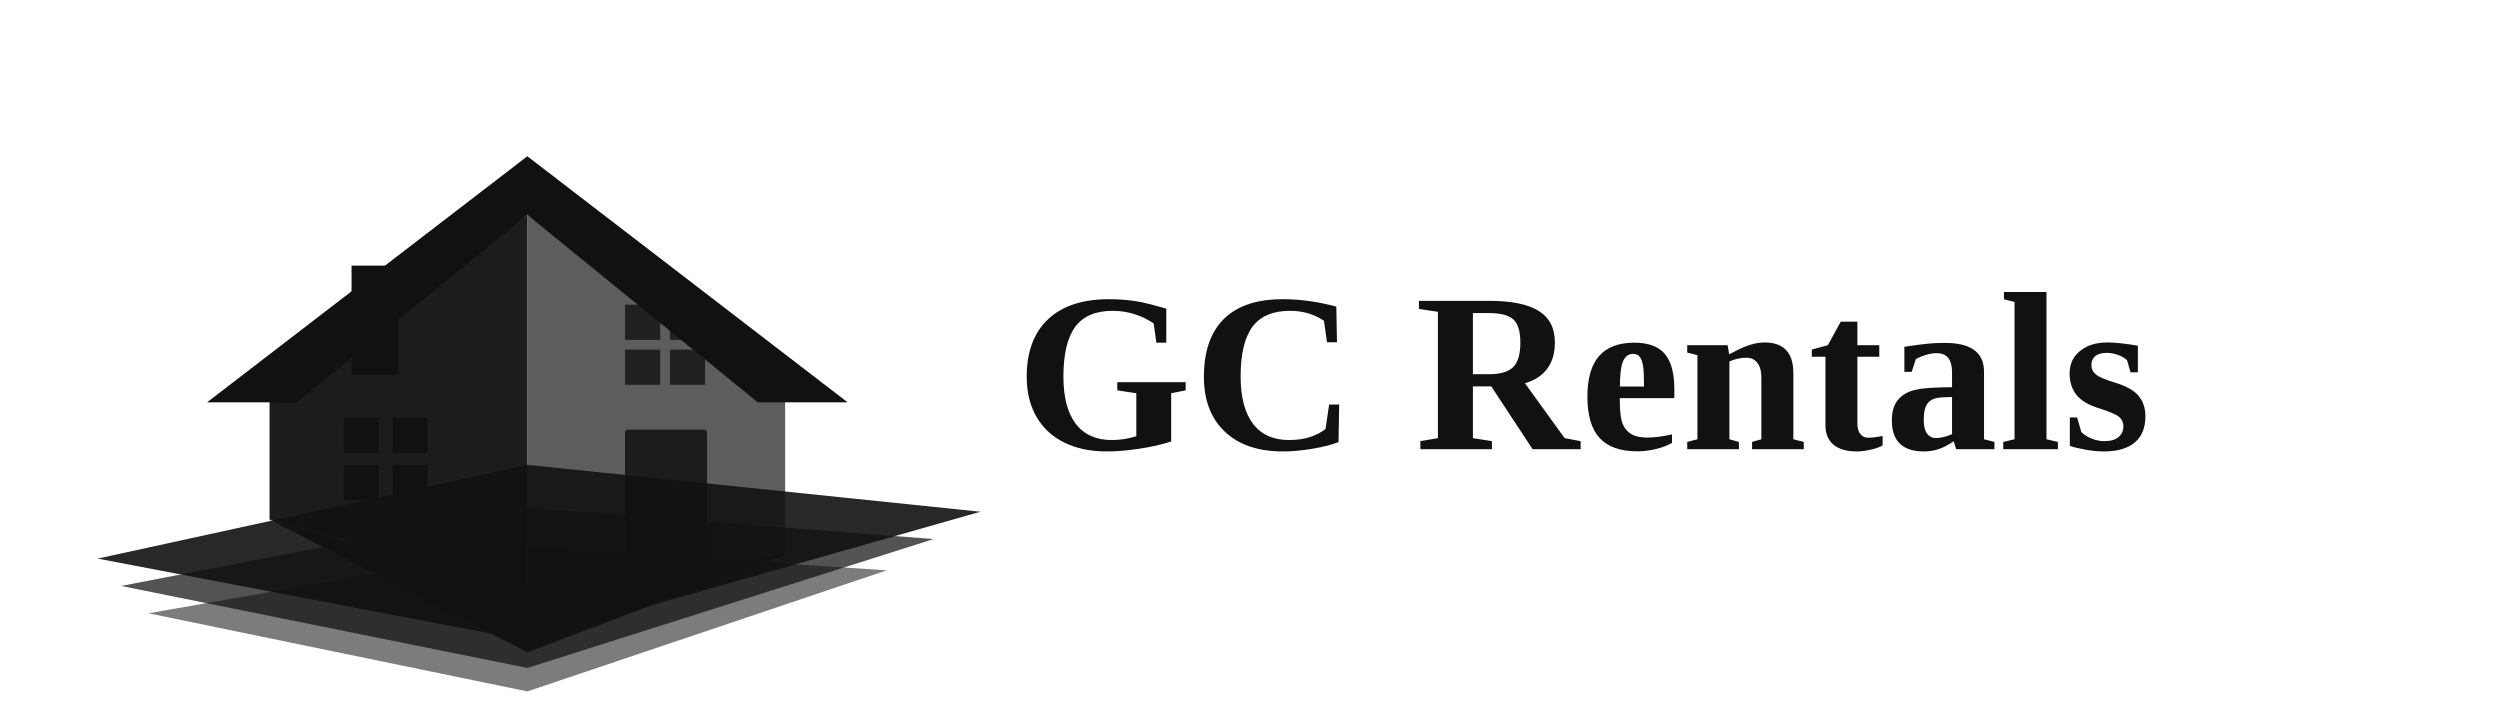
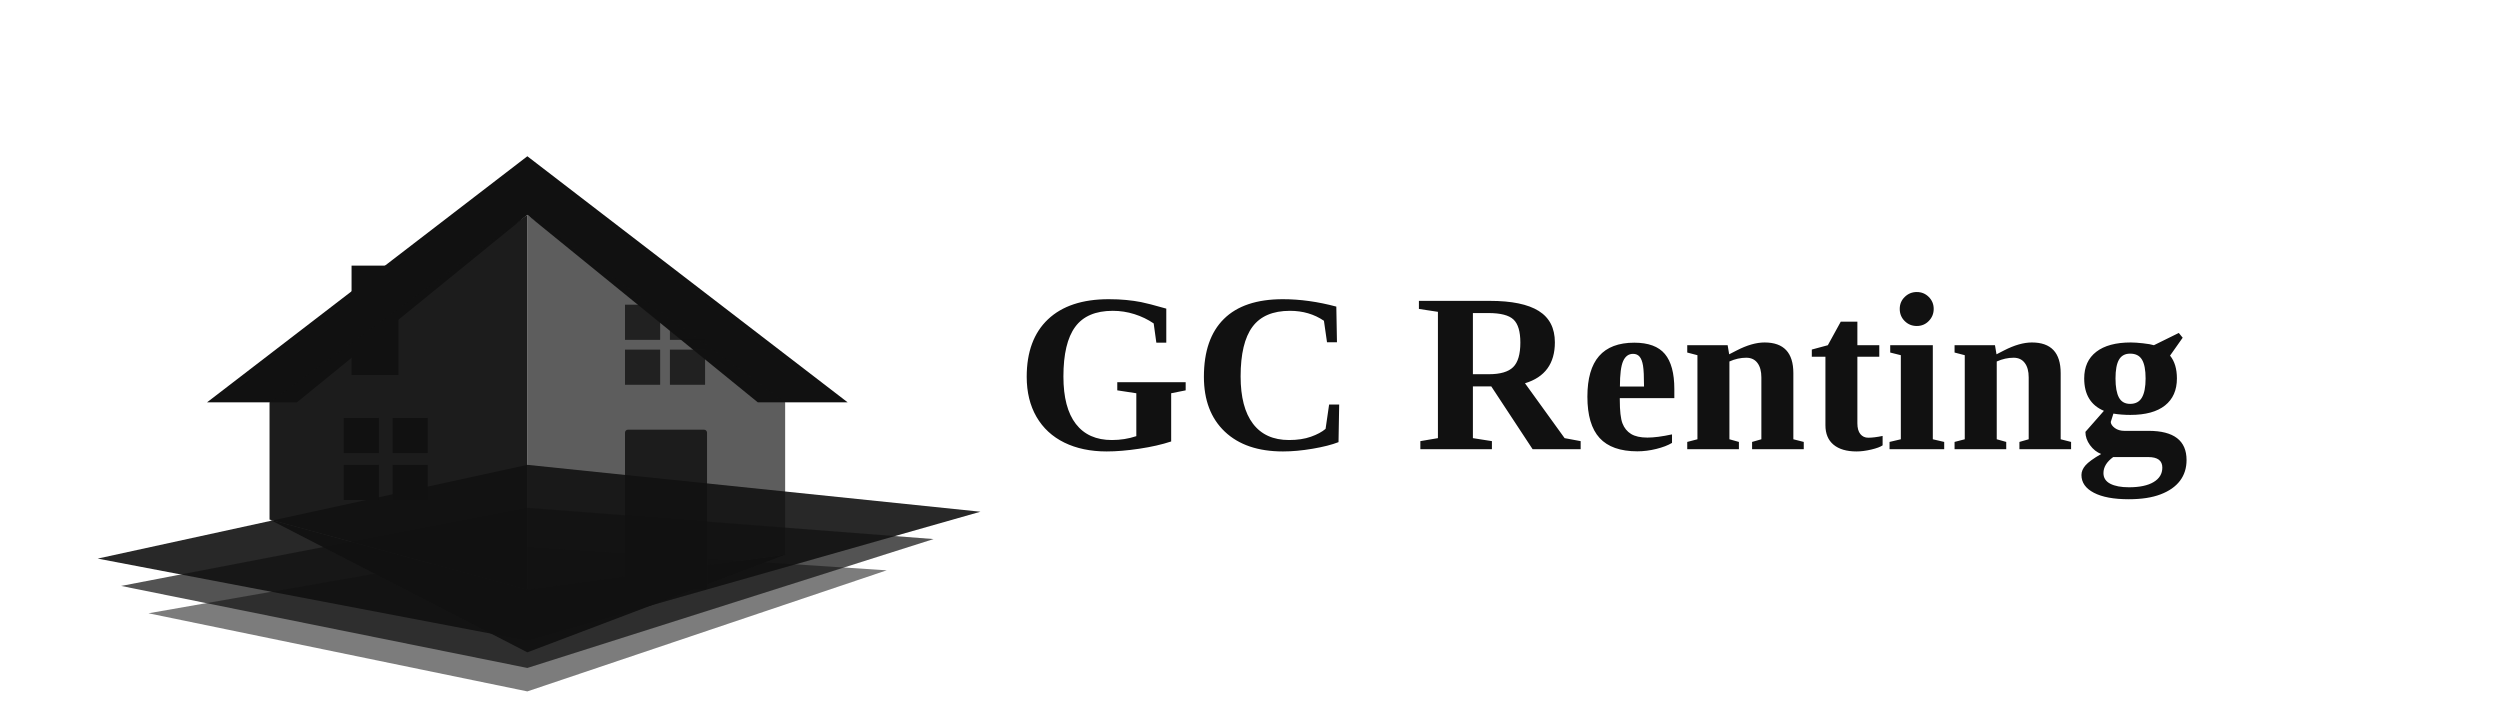
<svg xmlns="http://www.w3.org/2000/svg" viewBox="0 0 1280 360" role="img" aria-labelledby="gcLogoBlackTitle gcLogoBlackDesc">
  <g transform="translate(34 16)" fill="#111111">
    <path d="M16 270 L236 222 L468 246 L236 312 Z" opacity="0.9" />
    <path d="M28 284 L236 244 L444 260 L236 326 Z" opacity="0.72" />
    <path d="M42 298 L236 264 L420 276 L236 338 Z" opacity="0.55" />
    <polygon points="72,190 236,64 400,190 354,190 236,94 118,190" />
    <rect x="146" y="120" width="24" height="56" />
    <polygon points="104,190 236,94 236,286 104,250" opacity="0.95" />
    <polygon points="236,94 368,190 368,268 236,286" opacity="0.68" />
    <polygon points="236,286 368,268 236,318 104,250" opacity="0.95" />
    <rect x="286" y="204" width="42" height="82" rx="1.5" opacity="0.85" />
    <rect x="142" y="198" width="18" height="18" opacity="0.96" />
    <rect x="167" y="198" width="18" height="18" opacity="0.96" />
    <rect x="142" y="222" width="18" height="18" opacity="0.96" />
    <rect x="167" y="222" width="18" height="18" opacity="0.96" />
    <rect x="286" y="140" width="18" height="18" opacity="0.8" />
    <rect x="309" y="140" width="18" height="18" opacity="0.8" />
    <rect x="286" y="163" width="18" height="18" opacity="0.8" />
    <rect x="309" y="163" width="18" height="18" opacity="0.8" />
  </g>
  <text x="520" y="230" fill="#111111" font-family="Georgia, 'Times New Roman', serif" font-size="116" font-weight="600" letter-spacing="0.5">
-     GC Rentals
+     GC Renting
  </text>
</svg>
